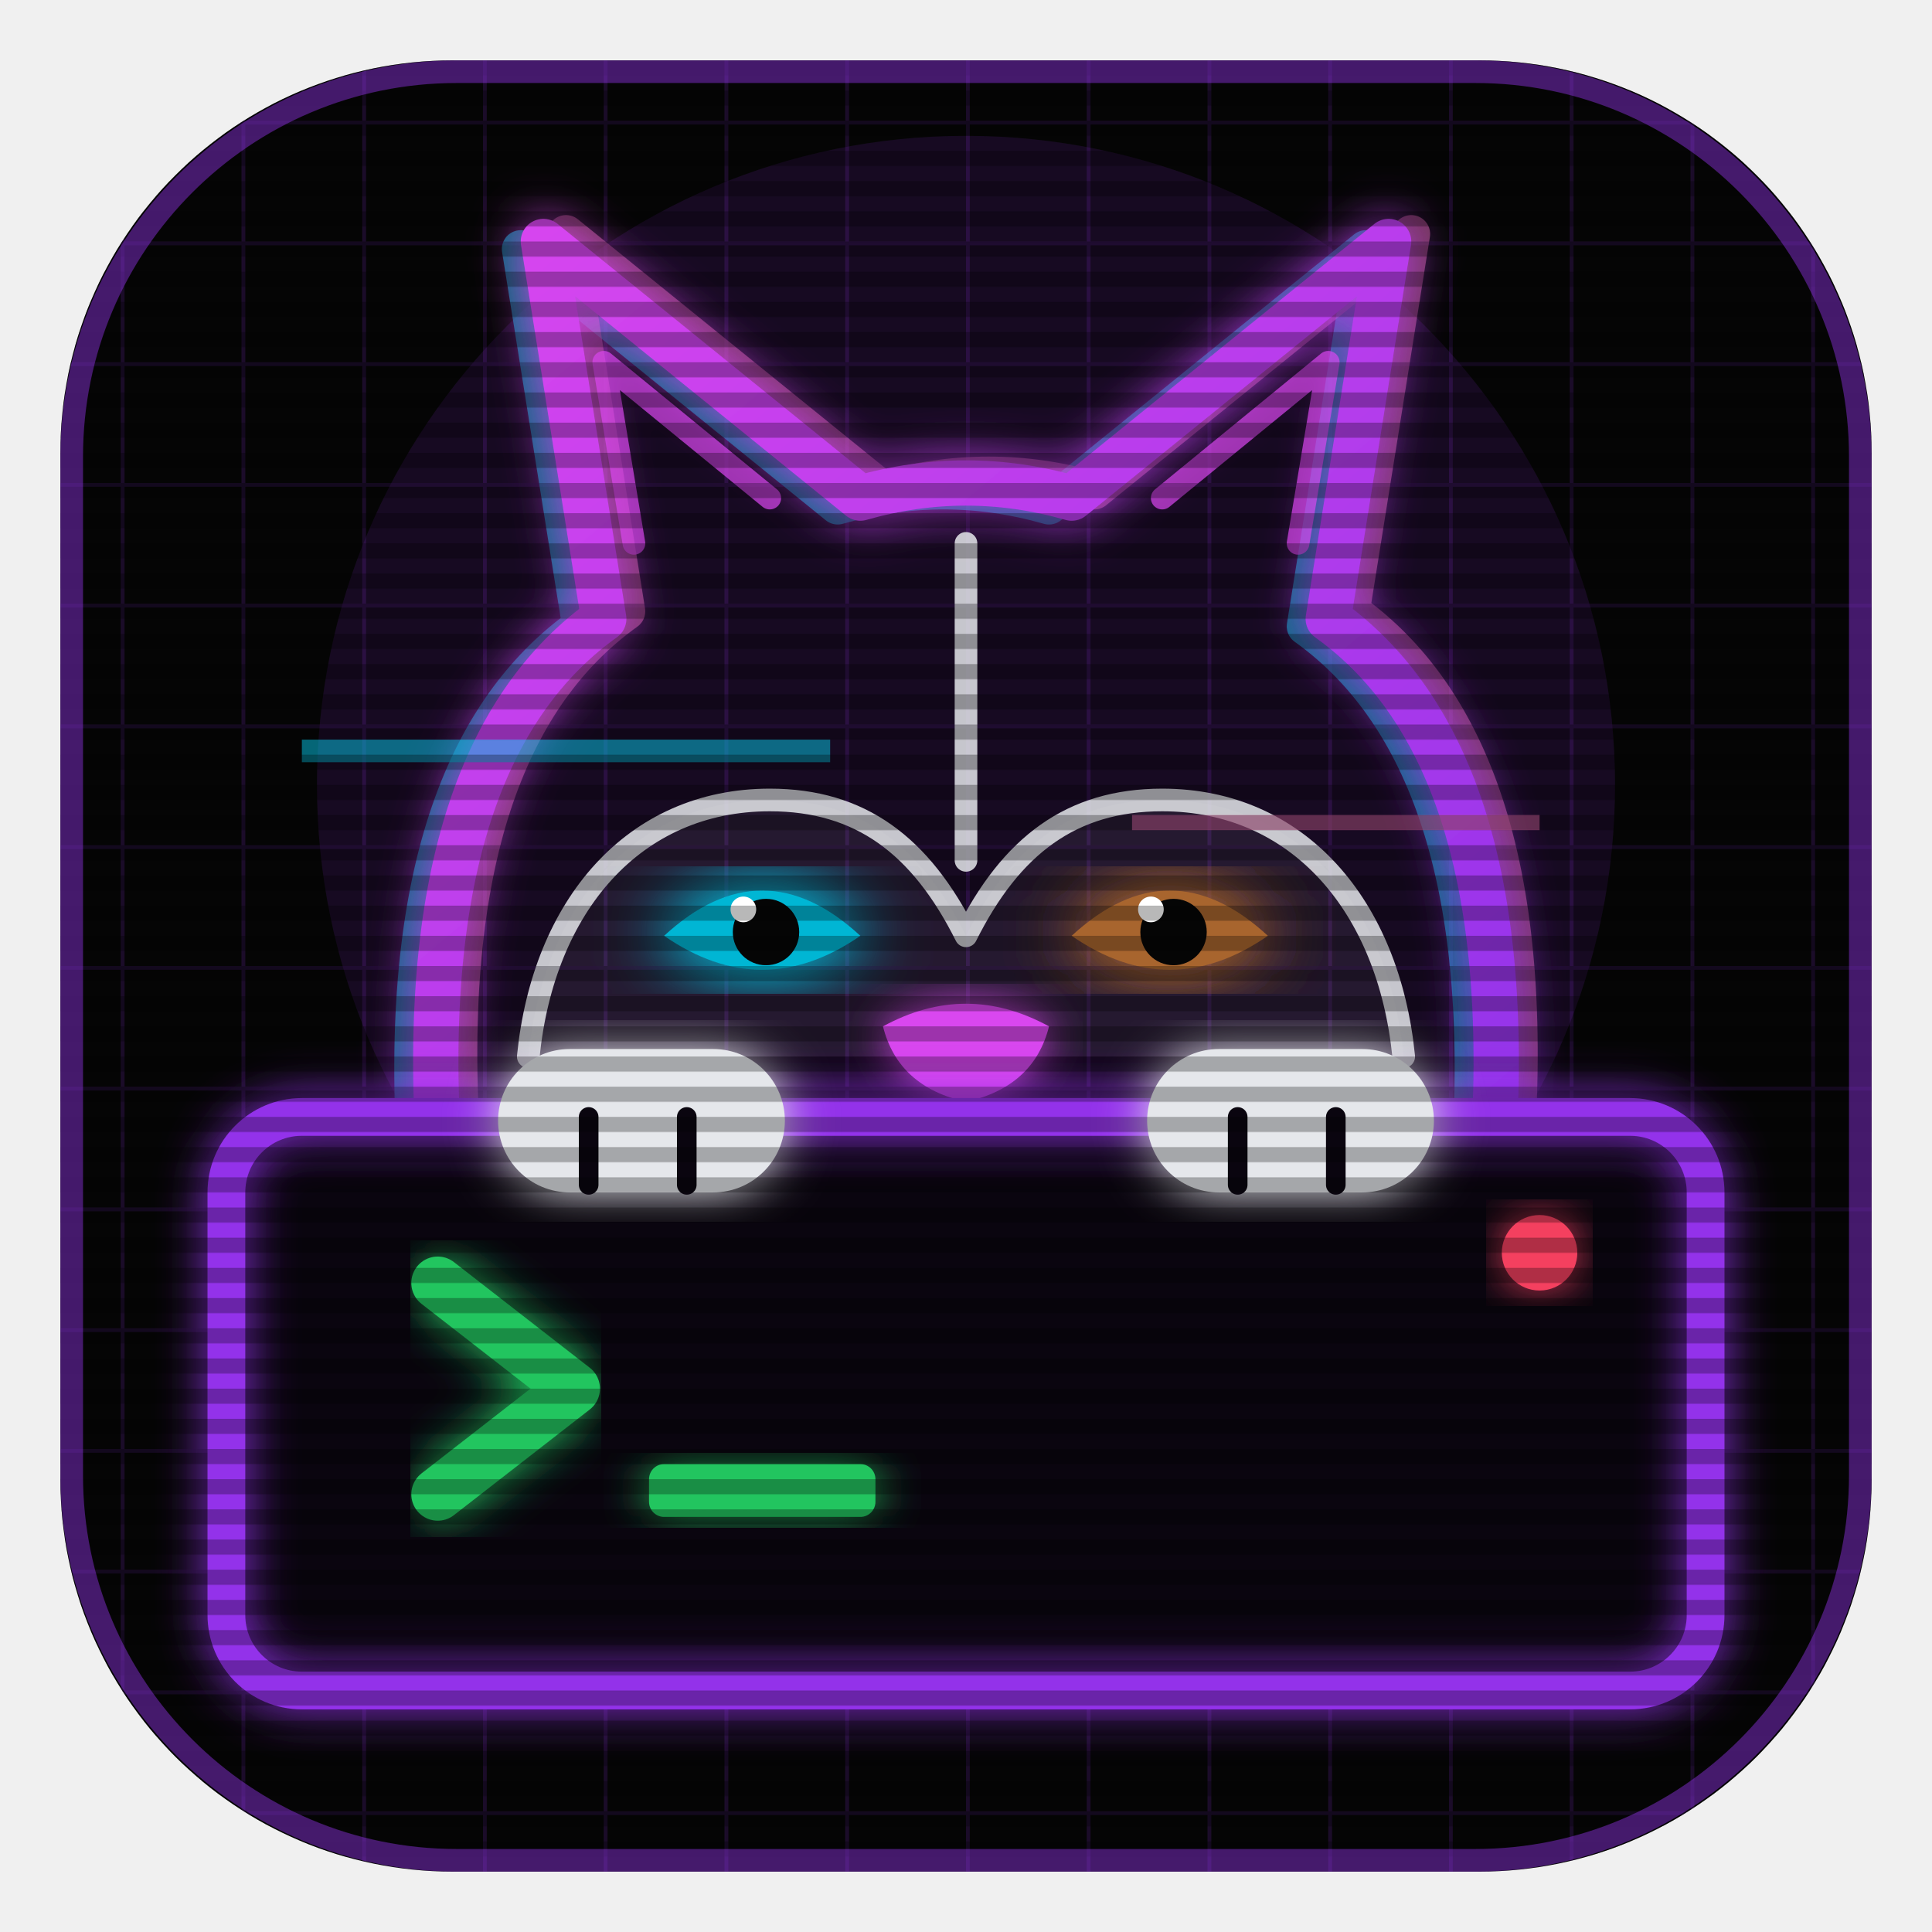
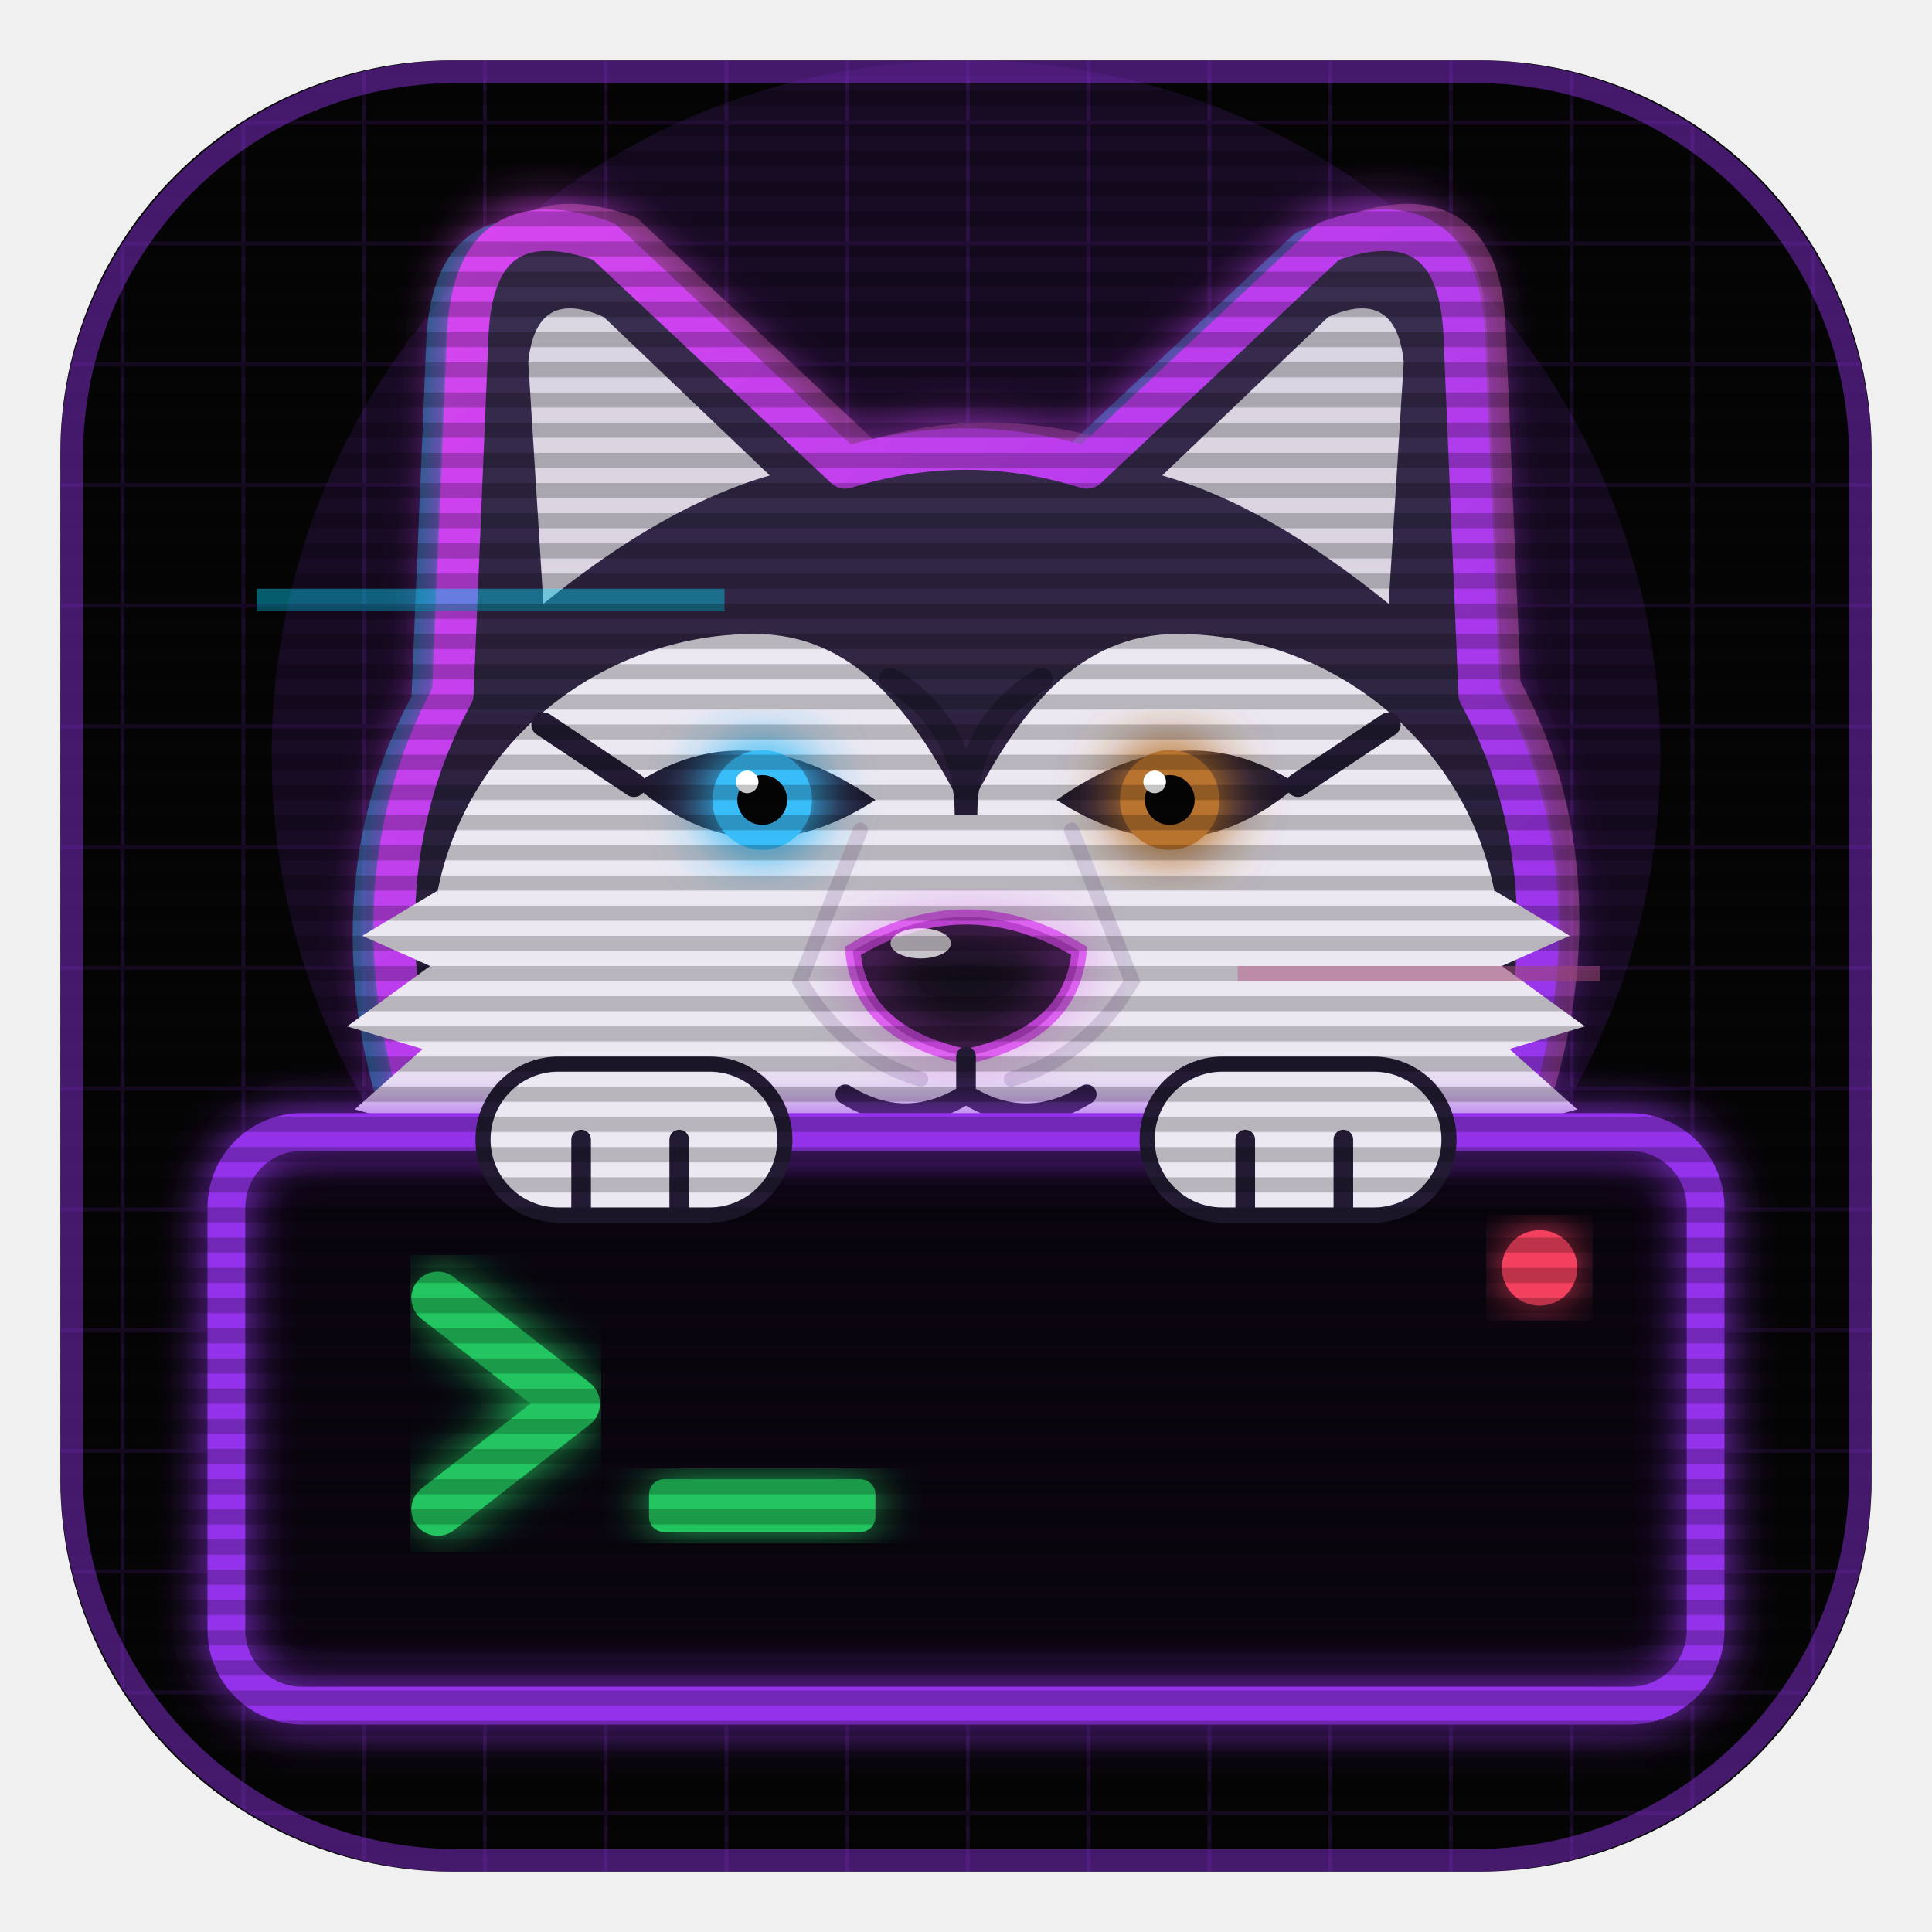
<svg xmlns="http://www.w3.org/2000/svg" viewBox="0 0 256 256" width="256" height="256">
  <defs>
    <pattern id="grade" width="16" height="16" patternUnits="userSpaceOnUse">
      <path d="M16 0 H0 V16" fill="none" stroke="#9333ea" stroke-opacity="0.16" stroke-width="1" />
    </pattern>
    <pattern id="linhas" width="4" height="4" patternUnits="userSpaceOnUse">
-       <rect width="4" height="2" fill="#000" fill-opacity="0.28" />
+       <rect width="4" height="2" fill="#000" fill-opacity="0.22" />
    </pattern>
    <filter id="neon" x="-20%" y="-20%" width="140%" height="140%">
      <feGaussianBlur stdDeviation="3.2" result="b" />
      <feMerge>
        <feMergeNode in="b" />
        <feMergeNode in="SourceGraphic" />
      </feMerge>
    </filter>
-     <filter id="neonforte" x="-30%" y="-30%" width="160%" height="160%">
-       <feGaussianBlur stdDeviation="5" result="b" />
+     <filter id="neonforte" x="-40%" y="-40%" width="180%" height="180%">
+       <feGaussianBlur stdDeviation="4" result="b" />
      <feMerge>
        <feMergeNode in="b" />
        <feMergeNode in="b" />
        <feMergeNode in="SourceGraphic" />
      </feMerge>
    </filter>
    <linearGradient id="borda" x1="0" y1="0" x2="1" y2="1">
      <stop offset="0" stop-color="#d946ef" />
      <stop offset="1" stop-color="#9333ea" />
    </linearGradient>
+     <linearGradient id="capuz" x1="0" y1="0" x2="0" y2="1">
+       <stop offset="0" stop-color="#3b2f52" />
+       <stop offset="1" stop-color="#231b33" />
+     </linearGradient>
    <clipPath id="fundo">
      <rect x="8" y="8" width="240" height="240" rx="52" />
    </clipPath>
  </defs>
  <g clip-path="url(#fundo)">
    <rect x="8" y="8" width="240" height="240" fill="#050505" />
    <rect x="8" y="8" width="240" height="240" fill="url(#grade)" />
-     <circle cx="128" cy="104" r="86" fill="#9333ea" fill-opacity="0.13" />
+     <circle cx="128" cy="100" r="92" fill="#9333ea" fill-opacity="0.14" />
+     <path id="cabeca" d="M58 152 C50 132 50 110 60 92 L62 44 Q63 26 80 32 L112 62 Q128 57 144 62 L176 32 Q193 26 194 44 L196 92 C206 110 206 132 198 152 Z" fill="url(#capuz)" />
    <g fill="none" stroke-linejoin="round" stroke-linecap="round">
-       <path d="M58 150 C56 112 66 92 80 82 L72 32 L114 66 Q128 62 142 66 L184 32 L176 82 C190 92 200 112 198 150" stroke="#06b6d4" stroke-opacity="0.55" stroke-width="5" transform="translate(-3 1)" />
-       <path d="M58 150 C56 112 66 92 80 82 L72 32 L114 66 Q128 62 142 66 L184 32 L176 82 C190 92 200 112 198 150" stroke="#f472b6" stroke-opacity="0.45" stroke-width="5" transform="translate(3 -1)" />
-       <path d="M58 150 C56 112 66 92 80 82 L72 32 L114 66 Q128 62 142 66 L184 32 L176 82 C190 92 200 112 198 150" stroke="url(#borda)" stroke-width="6" filter="url(#neon)" />
-       <path d="M84 72 L80 48 L102 66" stroke="#d946ef" stroke-opacity="0.7" stroke-width="3" />
-       <path d="M172 72 L176 48 L154 66" stroke="#d946ef" stroke-opacity="0.7" stroke-width="3" />
-       <path d="M70 140 C72 120 84 106 102 106 C114 106 122 112 128 124 C134 112 142 106 154 106 C172 106 184 120 186 140 Z" fill="#e5e7eb" fill-opacity="0.07" stroke="none" />
-       <path d="M70 140 C72 120 84 106 102 106 C114 106 122 112 128 124 C134 112 142 106 154 106 C172 106 184 120 186 140" stroke="#e5e7eb" stroke-opacity="0.85" stroke-width="3" />
-       <path d="M128 72 V114" stroke="#e5e7eb" stroke-opacity="0.85" stroke-width="3" />
+       <use href="#cabeca" stroke="#06b6d4" stroke-opacity="0.5" stroke-width="5" transform="translate(-3 1)" />
+       <use href="#cabeca" stroke="#f472b6" stroke-opacity="0.4" stroke-width="5" transform="translate(3 -1)" />
+       <use href="#cabeca" stroke="url(#borda)" stroke-width="5.5" filter="url(#neon)" />
    </g>
+     <path d="M70 48 Q71 38 80 42 L102 63 Q88 67 72 80 Z" fill="#ece8f2" fill-opacity="0.9" />
+     <path d="M186 48 Q185 38 176 42 L154 63 Q168 67 184 80 Z" fill="#ece8f2" fill-opacity="0.9" />
+     <path d="M56 152 L58 118 C62 98 80 84 100 84 C113 84 121 94 128 108 C135 94 143 84 156 84 C176 84 194 98 198 118 L200 152 Z" fill="#ece8f2" />
+     <path d="M58 118 L48 124 L57 128 L46 136 L56 139 L47 147 L58 150 Z" fill="#ece8f2" />
+     <path d="M198 118 L208 124 L199 128 L210 136 L200 139 L209 147 L198 150 Z" fill="#ece8f2" />
+     <path d="M118 90 Q128 96 128 108 Q128 96 138 90" fill="none" stroke="#231b33" stroke-width="3" stroke-linecap="round" />
+     <g stroke="#231b33" stroke-width="3.2" stroke-linecap="round" fill="none">
+       <path d="M84 104 L72 96" />
+       <path d="M172 104 L184 96" />
+     </g>
+     <path d="M84 104 Q99 94 116 106 Q99 117 84 104 Z" fill="#231b33" />
+     <path d="M172 104 Q157 94 140 106 Q157 117 172 104 Z" fill="#231b33" />
    <g filter="url(#neonforte)">
-       <path d="M88 124 Q101 112 114 124 Q101 133 88 124 Z" fill="#06b6d4" />
-       <path d="M142 124 Q155 112 168 124 Q155 133 142 124 Z" fill="#a8652e" />
+       <circle cx="101" cy="106" r="6.6" fill="#38bdf8" />
+       <circle cx="155" cy="106" r="6.6" fill="#b8732f" />
    </g>
-     <circle cx="101.5" cy="123.5" r="4.4" fill="#050505" />
-     <circle cx="155.5" cy="123.5" r="4.4" fill="#050505" />
-     <circle cx="98.5" cy="120.5" r="1.7" fill="#ffffff" />
-     <circle cx="152.5" cy="120.5" r="1.7" fill="#ffffff" />
-     <path d="M117 136 Q128 130 139 136 Q137 144 128 146 Q119 144 117 136 Z" fill="#d946ef" filter="url(#neon)" />
-     <rect x="30" y="148" width="196" height="76" rx="10" fill="#0a050f" />
-     <rect x="30" y="148" width="196" height="76" rx="10" fill="none" stroke="#9333ea" stroke-width="5" filter="url(#neon)" />
+     <circle cx="101" cy="106" r="3.3" fill="#050505" />
+     <circle cx="155" cy="106" r="3.3" fill="#050505" />
+     <circle cx="99" cy="103.6" r="1.5" fill="#ffffff" />
+     <circle cx="153" cy="103.6" r="1.5" fill="#ffffff" />
+     <path d="M114 110 Q110 120 106 130 Q112 140 122 143" fill="none" stroke="#cfc8da" stroke-width="2" stroke-linecap="round" />
+     <path d="M142 110 Q146 120 150 130 Q144 140 134 143" fill="none" stroke="#cfc8da" stroke-width="2" stroke-linecap="round" />
+     <path d="M113 126 Q128 117 143 126 Q142 137 128 140 Q114 137 113 126 Z" fill="#14101c" />
+     <path d="M113 126 Q128 117 143 126 Q142 137 128 140 Q114 137 113 126 Z" fill="none" stroke="#d946ef" stroke-width="2" stroke-opacity="0.8" filter="url(#neon)" />
+     <ellipse cx="122" cy="125" rx="4" ry="2" fill="#ffffff" fill-opacity="0.75" />
+     <path d="M128 140 V145 M128 145 Q120 150 112 145 M128 145 Q136 150 144 145" fill="none" stroke="#231b33" stroke-width="2.6" stroke-linecap="round" />
+     <rect x="30" y="150" width="196" height="76" rx="10" fill="#0a050f" />
+     <rect x="30" y="150" width="196" height="76" rx="10" fill="none" stroke="#9333ea" stroke-width="5" filter="url(#neon)" />
    <g filter="url(#neon)" stroke="#22c55e" stroke-width="7" stroke-linecap="round" stroke-linejoin="round" fill="none">
-       <path d="M58 170 L76 184 L58 198" />
+       <path d="M58 172 L76 186 L58 200" />
    </g>
-     <rect x="86" y="194" width="30" height="7" rx="2" fill="#22c55e" filter="url(#neon)" />
-     <circle cx="204" cy="166" r="5" fill="#f43f5e" filter="url(#neon)" />
-     <g fill="#e5e7eb" filter="url(#neon)">
-       <rect x="66" y="139" width="38" height="19" rx="9.5" />
-       <rect x="152" y="139" width="38" height="19" rx="9.5" />
+     <rect x="86" y="196" width="30" height="7" rx="2" fill="#22c55e" filter="url(#neon)" />
+     <circle cx="204" cy="168" r="5" fill="#f43f5e" filter="url(#neon)" />
+     <g fill="#ece8f2" stroke="#231b33" stroke-width="2">
+       <rect x="64" y="141" width="40" height="20" rx="10" />
+       <rect x="152" y="141" width="40" height="20" rx="10" />
    </g>
-     <path d="M78 148 V157 M91 148 V157 M164 148 V157 M177 148 V157" stroke="#0a050f" stroke-width="2.6" stroke-linecap="round" />
-     <rect x="40" y="98" width="70" height="3" fill="#06b6d4" fill-opacity="0.55" />
-     <rect x="150" y="108" width="54" height="2" fill="#f472b6" fill-opacity="0.5" />
+     <path d="M77 151 V160 M90 151 V160 M165 151 V160 M178 151 V160" stroke="#231b33" stroke-width="2.6" stroke-linecap="round" />
+     <rect x="34" y="78" width="62" height="3" fill="#06b6d4" fill-opacity="0.5" />
+     <rect x="164" y="128" width="48" height="2" fill="#f472b6" fill-opacity="0.45" />
    <rect x="8" y="8" width="240" height="240" fill="url(#linhas)" />
  </g>
  <rect x="9.5" y="9.5" width="237" height="237" rx="51" fill="none" stroke="#9333ea" stroke-opacity="0.45" stroke-width="3" />
</svg>
